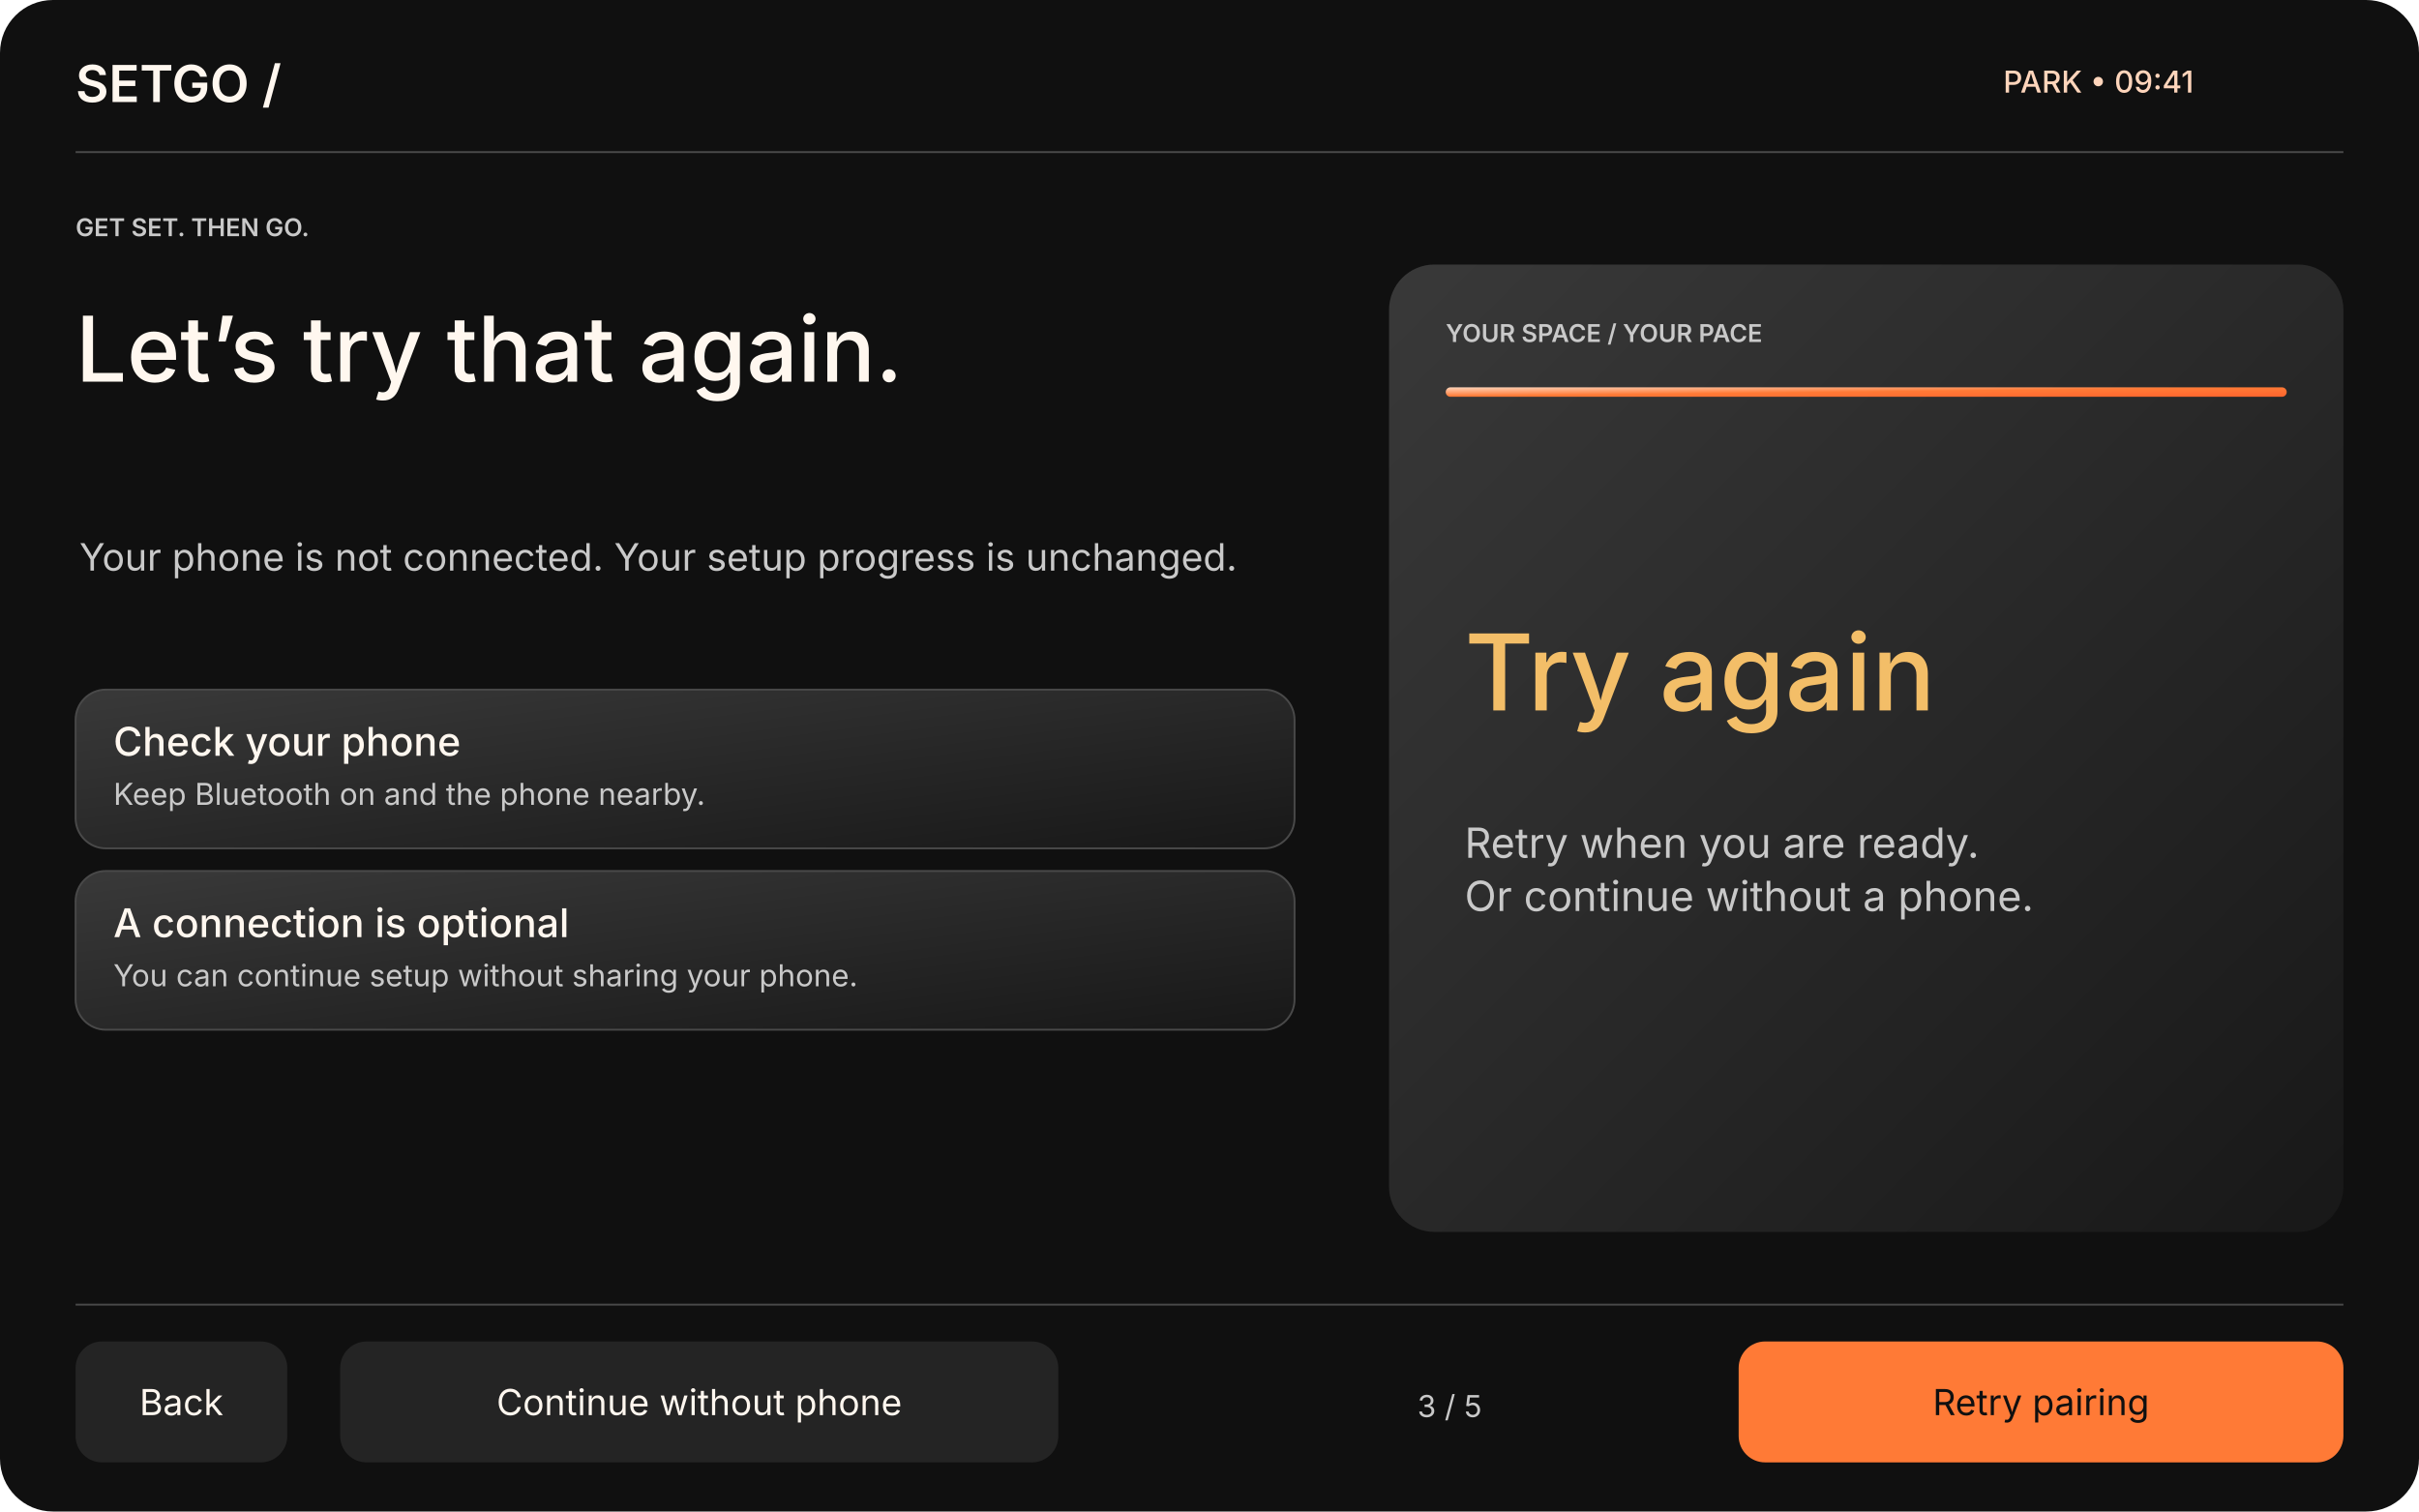
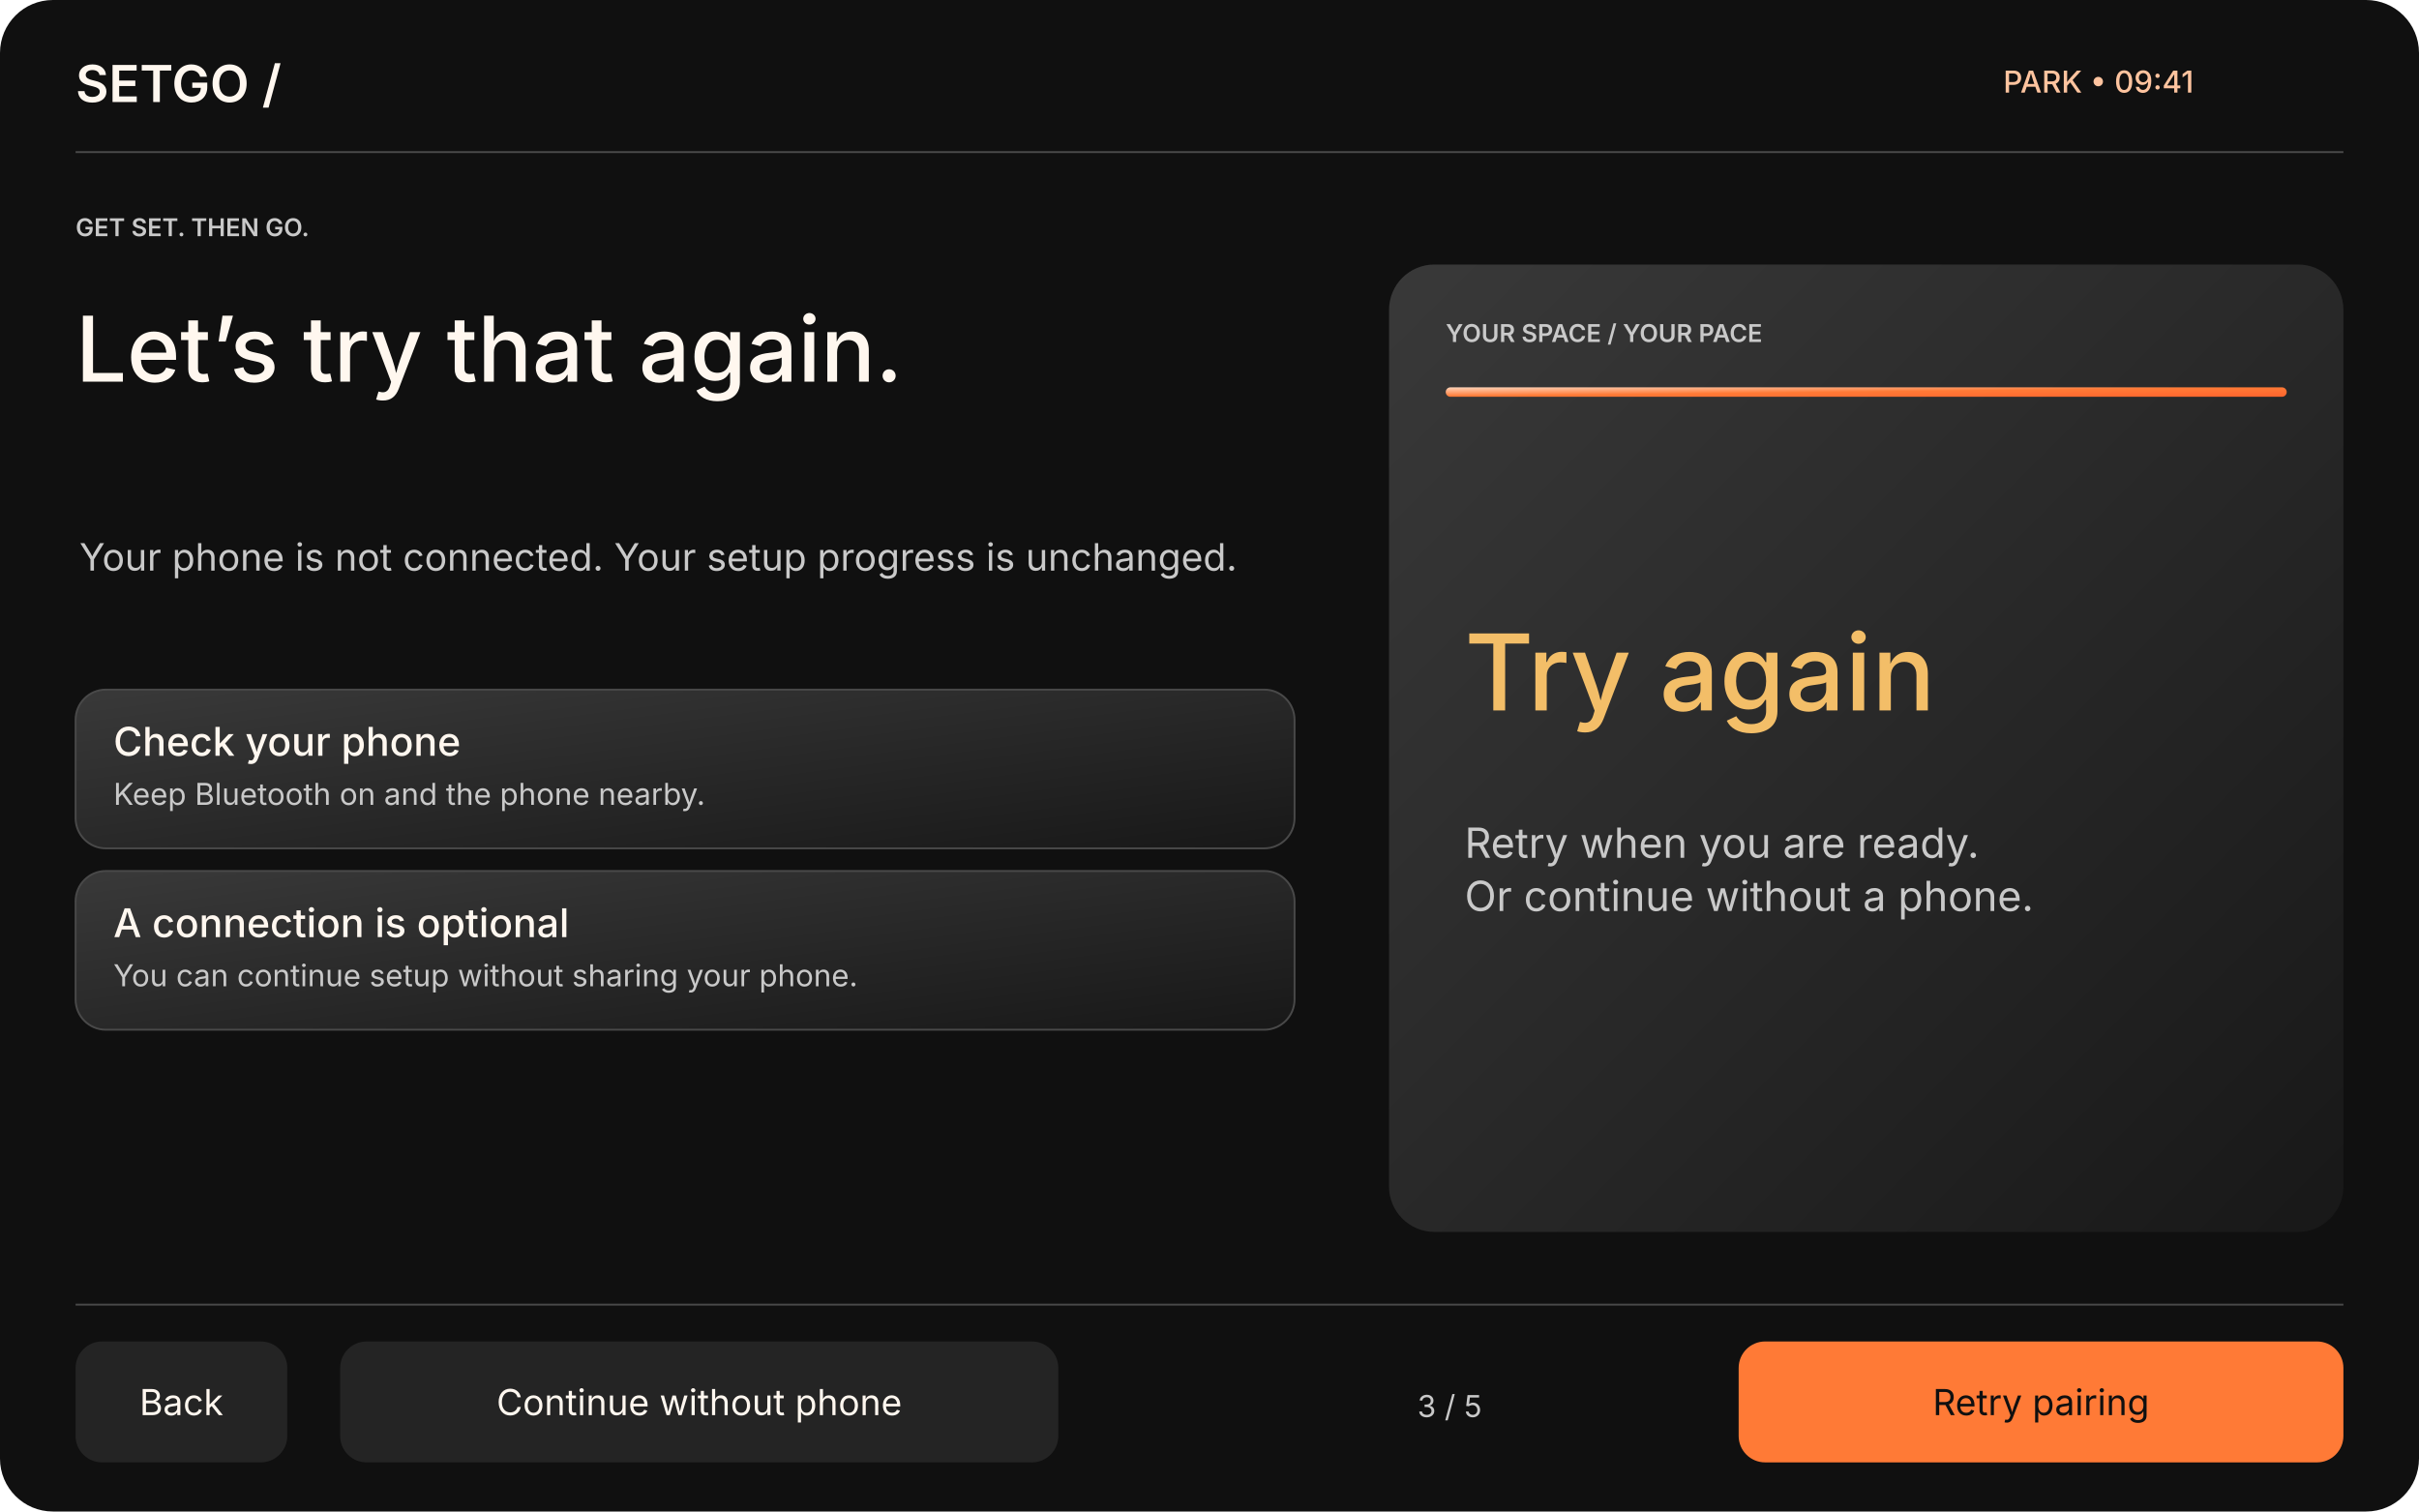
<svg xmlns="http://www.w3.org/2000/svg" width="1280" height="800" viewBox="0 0 1280 800">
  <defs>
    <linearGradient id="glass" x2="1" y2="1">
      <stop stop-color="#393939" />
      <stop offset="1" stop-color="#181818" />
    </linearGradient>
    <linearGradient id="signature" x1="0" y1="0" x2="1" y2="1">
      <stop stop-color="#FFD5BB" />
      <stop offset=".48" stop-color="#FF7A36" />
      <stop offset="1" stop-color="#FF642D" />
    </linearGradient>
  </defs>
  <rect x="0" y="0" width="1280" height="800" rx="28" fill="#101010" stroke="none" />
  <text x="40" y="54.0" font-family="Inter,Arial,sans-serif" font-size="27" font-weight="600" fill="#FFF7EF">SETGO /</text>
-   <text x="1060" y="49.0" font-family="Inter,Arial,sans-serif" font-size="16" font-weight="500" fill="#FFD5BB">PARK  •  09:41</text>
+   <text x="1060" y="49.0" font-family="Inter,Arial,sans-serif" font-size="16" font-weight="500" fill="#FFC49F">PARK  •  09:41</text>
  <rect x="40" y="80" width="1200" height="1" rx="0" fill="#494949" stroke="none" />
  <text x="40" y="125.0" font-family="Inter,Arial,sans-serif" font-size="13" font-weight="600" fill="#C9C9C9">GET SET. THEN GO.</text>
  <text x="40" y="202.0" font-family="Inter,Arial,sans-serif" font-size="48" font-weight="500" fill="#FFF7EF">Let’s try that again.</text>
  <text x="42" y="302.0" font-family="Inter,Arial,sans-serif" font-size="20" font-weight="400" fill="#C9C9C9">Your phone is not connected. Your setup progress is unchanged.</text>
  <rect x="40" y="365" width="645" height="84" rx="16" fill="url(#glass)" stroke="#494949" />
  <text x="60" y="400.0" font-family="Inter,Arial,sans-serif" font-size="21" font-weight="500" fill="#FFF7EF">Check your phone</text>
  <text x="60" y="426.0" font-family="Inter,Arial,sans-serif" font-size="16" font-weight="400" fill="#C9C9C9">Keep Bluetooth on and the phone nearby.</text>
  <rect x="40" y="461" width="645" height="84" rx="16" fill="url(#glass)" stroke="#494949" />
  <text x="60" y="496.0" font-family="Inter,Arial,sans-serif" font-size="21" font-weight="500" fill="#FFF7EF">A connection is optional</text>
  <text x="60" y="522.0" font-family="Inter,Arial,sans-serif" font-size="16" font-weight="400" fill="#C9C9C9">You can continue setup without sharing your phone.</text>
  <rect x="735" y="140" width="505" height="512" rx="24" fill="url(#glass)" stroke="none" />
  <text x="765" y="181.0" font-family="Inter,Arial,sans-serif" font-size="13" font-weight="600" fill="#C9C9C9">YOUR SPACE / YOUR PACE</text>
  <text x="775" y="376.0" font-family="Inter,Arial,sans-serif" font-size="56" font-weight="500" fill="#F3BE68">Try again</text>
  <text x="775" y="454.0" font-family="Inter,Arial,sans-serif" font-size="22" font-weight="400" fill="#C9C9C9">Retry when you are ready.</text>
  <text x="775" y="482.16" font-family="Inter,Arial,sans-serif" font-size="22" font-weight="400" fill="#C9C9C9">Or continue without a phone.</text>
  <rect x="40" y="690" width="1200" height="1" rx="0" fill="#494949" stroke="none" />
  <rect x="40" y="710" width="112" height="64" rx="14" fill="#242424" />
  <text x="96.0" y="749" text-anchor="middle" font-family="Inter,Arial,sans-serif" font-size="19" fill="#FFF7EF">Back</text>
  <rect x="920" y="710" width="320" height="64" rx="14" fill="#FF7A36" />
  <text x="1080.0" y="749" text-anchor="middle" font-family="Inter,Arial,sans-serif" font-size="19" fill="#101010">Retry pairing</text>
  <rect x="180" y="710" width="380" height="64" rx="14" fill="#242424" />
  <text x="370.0" y="749" text-anchor="middle" font-family="Inter,Arial,sans-serif" font-size="19" fill="#FFF7EF">Continue without phone</text>
  <text x="750" y="750.0" font-family="Inter,Arial,sans-serif" font-size="16" font-weight="400" fill="#C9C9C9">3 / 5</text>
  <rect x="765" y="205" width="445" height="5" rx="2.5" fill="url(#signature)" />
</svg>
